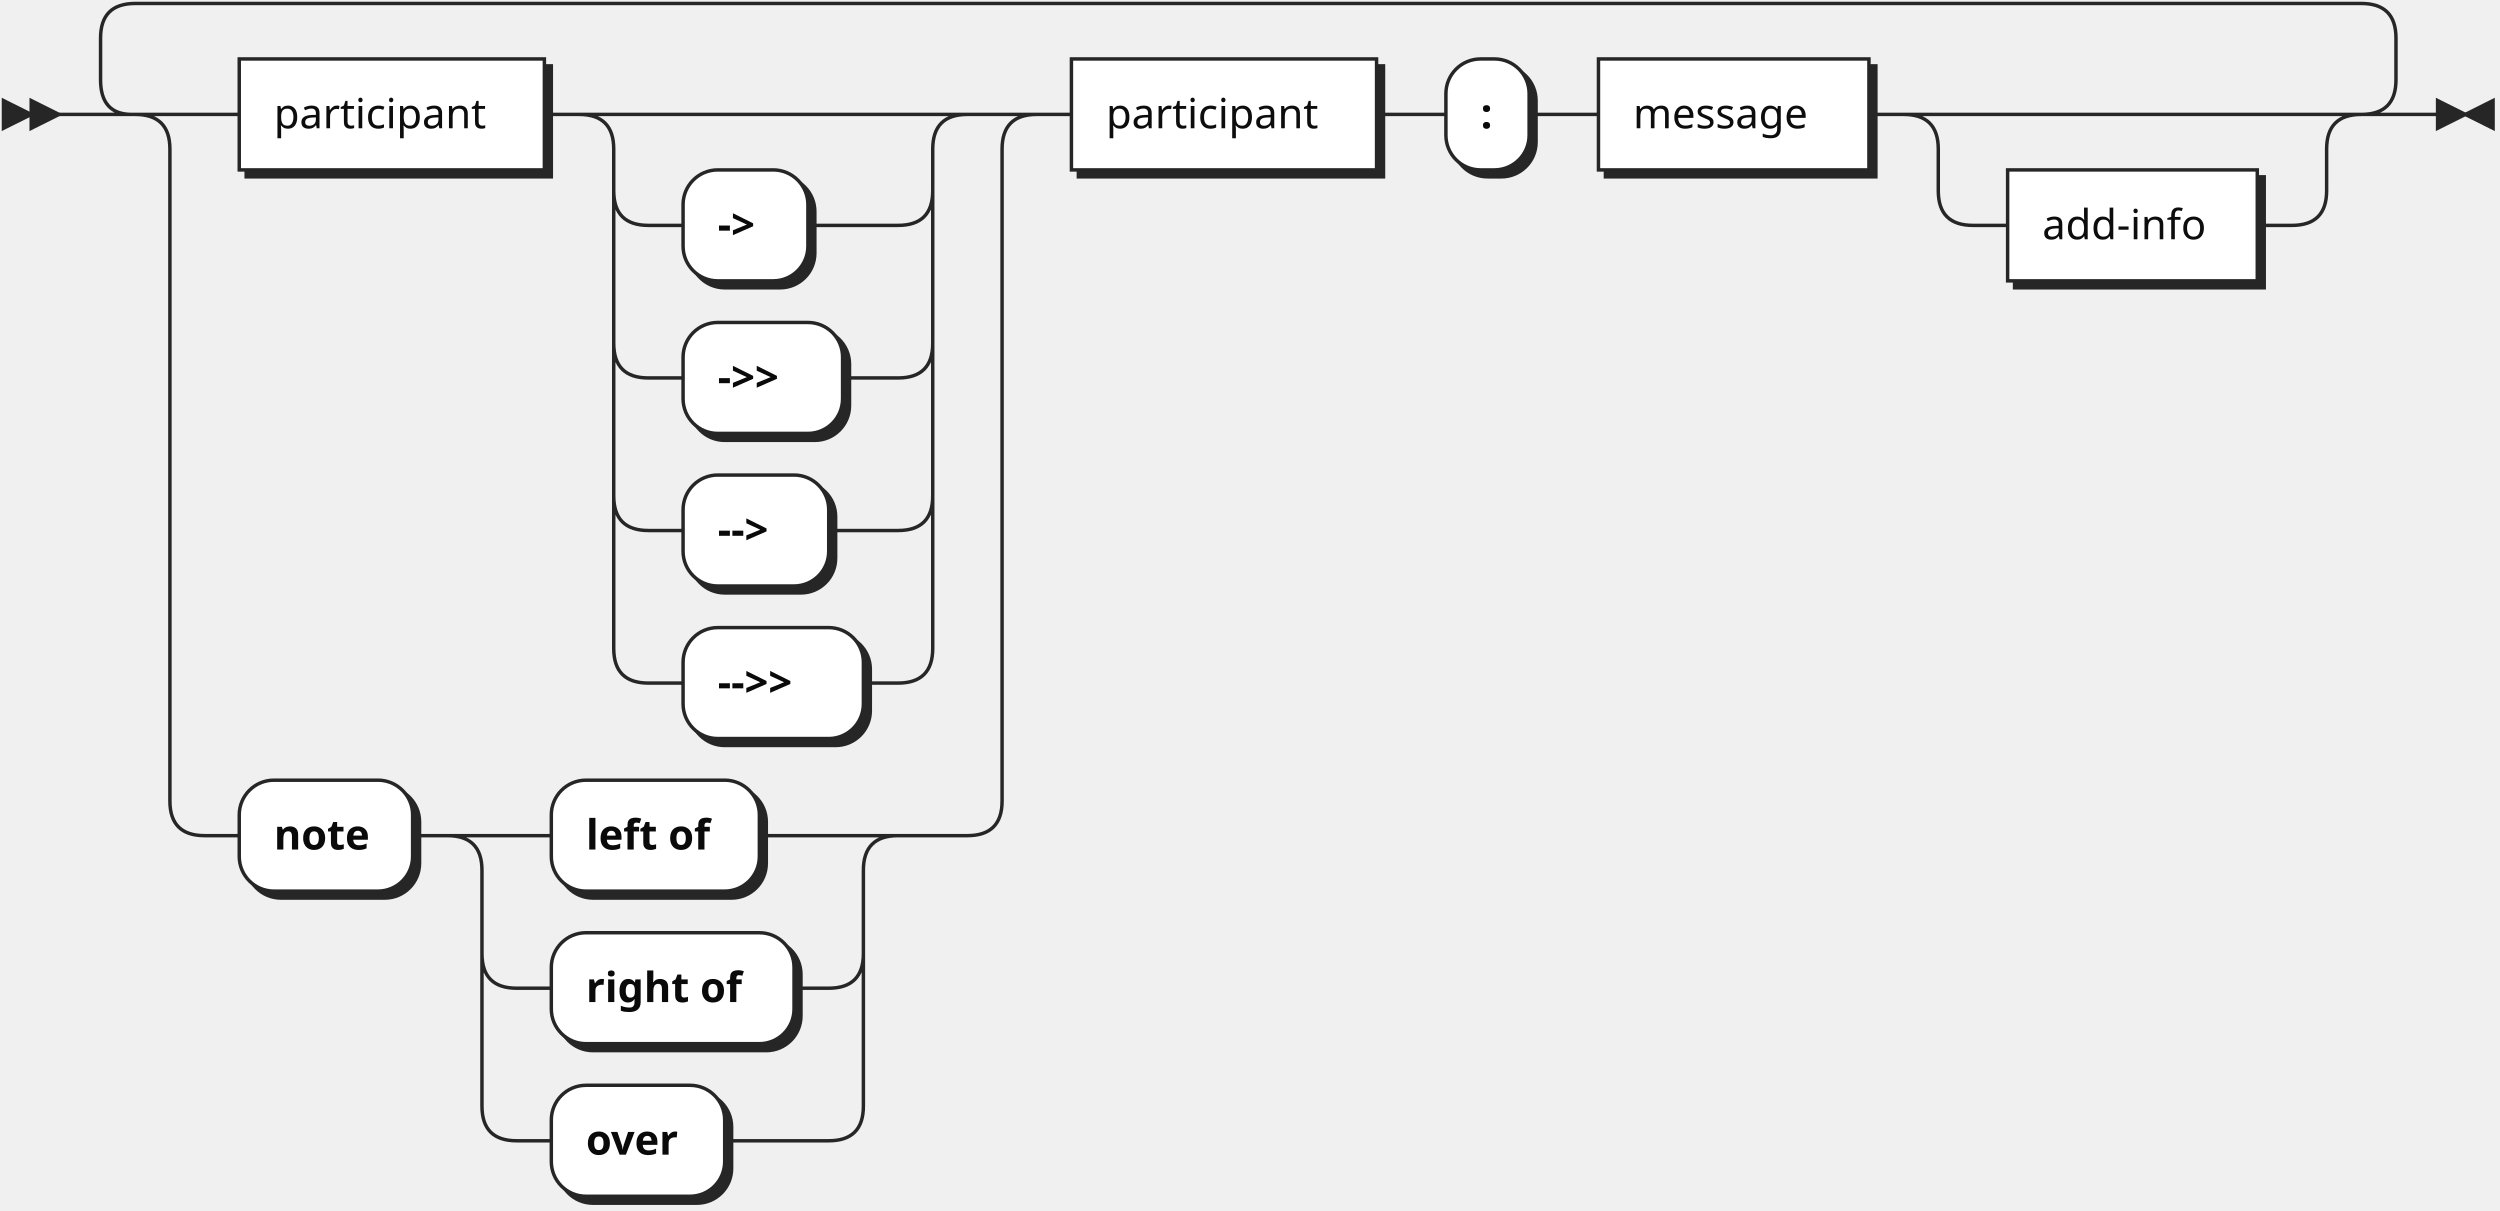
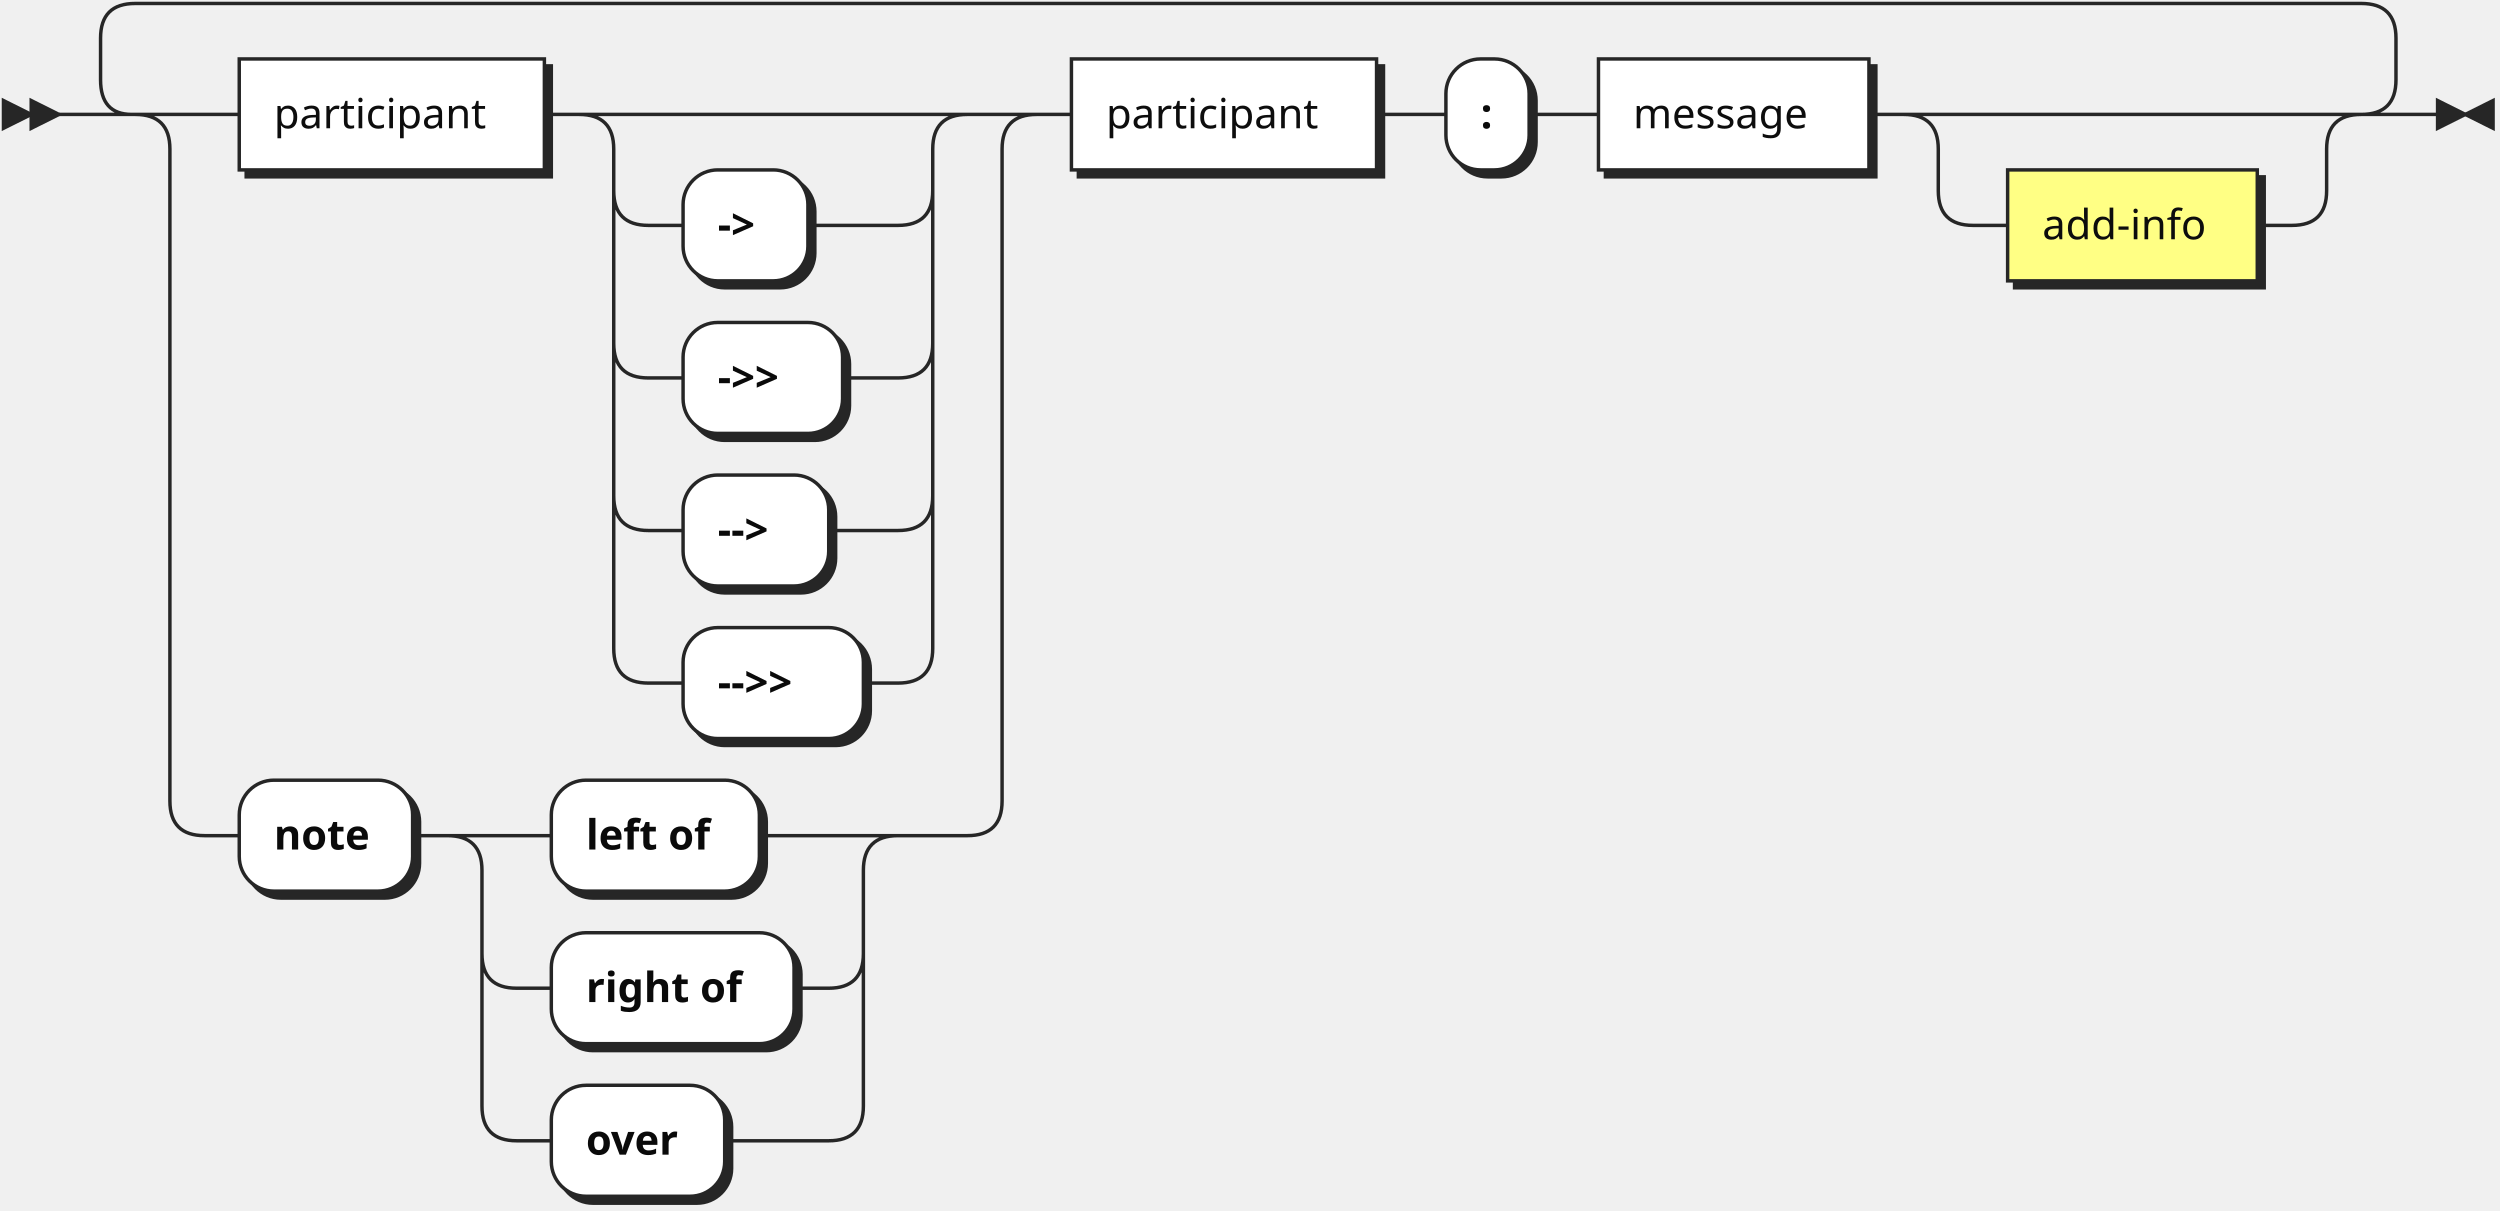
<svg xmlns="http://www.w3.org/2000/svg" xmlns:xlink="http://www.w3.org/1999/xlink" width="721" height="349">
  <defs>
    <style type="text/css">
    @namespace "http://www.w3.org/2000/svg";
    .line                 {fill: none; stroke: #262626; stroke-width: 1;}
    .bold-line            {stroke: #0A0A0A; shape-rendering: crispEdges; stroke-width: 2;}
    .thin-line            {stroke: #0F0F0F; shape-rendering: crispEdges}
    .filled               {fill: #262626; stroke: none;}
    text.terminal         {font-family: Verdana, Sans-serif;
                            font-size: 12px;
                            fill: #0A0A0A;
                            font-weight: bold;
                          }
    text.nonterminal      {font-family: Verdana, Sans-serif;
                            font-size: 12px;
                            fill: #0D0D0D;
                            font-weight: normal;
                          }
    text.regexp           {font-family: Verdana, Sans-serif;
                            font-size: 12px;
                            fill: #0F0F0F;
                            font-weight: normal;
                          }
    rect, circle, polygon {fill: #262626; stroke: #262626;}
    rect.terminal         {fill: #FFFFFF; stroke: #262626; stroke-width: 1;}
    rect.nonterminal      {fill: #FFFFFF; stroke: #262626; stroke-width: 1;}
+     rect.compound         {fill: rgb(255, 255, 132);
    rect.text             {fill: none; stroke: none;}
    polygon.regexp        {fill: #FFFFFF; stroke: #262626; stroke-width: 1;}
  </style>
  </defs>
  <polygon points="9 33 1 29 1 37" />
  <polygon points="17 33 9 29 9 37" />
  <a xlink:href="#participant" xlink:title="participant">
    <rect x="71" y="19" width="88" height="32" />
    <rect x="69" y="17" width="88" height="32" class="nonterminal" />
    <text class="nonterminal" x="79" y="37">participant</text>
  </a>
  <rect x="199" y="51" width="36" height="32" rx="10" />
  <rect x="197" y="49" width="36" height="32" class="terminal" rx="10" />
  <text class="terminal" x="207" y="69">-&gt;</text>
  <rect x="199" y="95" width="46" height="32" rx="10" />
  <rect x="197" y="93" width="46" height="32" class="terminal" rx="10" />
  <text class="terminal" x="207" y="113">-&gt;&gt;</text>
  <rect x="199" y="139" width="42" height="32" rx="10" />
  <rect x="197" y="137" width="42" height="32" class="terminal" rx="10" />
  <text class="terminal" x="207" y="157">--&gt;</text>
  <rect x="199" y="183" width="52" height="32" rx="10" />
  <rect x="197" y="181" width="52" height="32" class="terminal" rx="10" />
  <text class="terminal" x="207" y="201">--&gt;&gt;</text>
  <rect x="71" y="227" width="50" height="32" rx="10" />
  <rect x="69" y="225" width="50" height="32" class="terminal" rx="10" />
  <text class="terminal" x="79" y="245">note</text>
  <rect x="161" y="227" width="60" height="32" rx="10" />
  <rect x="159" y="225" width="60" height="32" class="terminal" rx="10" />
  <text class="terminal" x="169" y="245">left of</text>
  <rect x="161" y="271" width="70" height="32" rx="10" />
  <rect x="159" y="269" width="70" height="32" class="terminal" rx="10" />
  <text class="terminal" x="169" y="289">right of</text>
  <rect x="161" y="315" width="50" height="32" rx="10" />
  <rect x="159" y="313" width="50" height="32" class="terminal" rx="10" />
  <text class="terminal" x="169" y="333">over</text>
  <a xlink:href="#participant" xlink:title="participant">
    <rect x="311" y="19" width="88" height="32" />
    <rect x="309" y="17" width="88" height="32" class="nonterminal" />
    <text class="nonterminal" x="319" y="37">participant</text>
  </a>
  <rect x="419" y="19" width="24" height="32" rx="10" />
  <rect x="417" y="17" width="24" height="32" class="terminal" rx="10" />
  <text class="terminal" x="427" y="37">:</text>
  <a xlink:href="#message" xlink:title="message">
    <rect x="463" y="19" width="78" height="32" />
    <rect x="461" y="17" width="78" height="32" class="nonterminal" />
    <text class="nonterminal" x="471" y="37">message</text>
  </a>
  <a xlink:href="#add-info" xlink:title="add-info">
    <rect x="581" y="51" width="72" height="32" />
-     <rect x="579" y="49" width="72" height="32" class="nonterminal" />
+     <rect x="579" y="49" width="72" height="32" class="nonterminal compound" />
    <text class="nonterminal" x="589" y="69">add-info</text>
  </a>
  <path class="line" d="m17 33 h2 m40 0 h10 m88 0 h10 m20 0 h10 m0 0 h62 m-92 0 h20 m72 0 h20 m-112 0 q10 0 10 10 m92 0 q0 -10 10 -10 m-102 10 v12 m92 0 v-12 m-92 12 q0 10 10 10 m72 0 q10 0 10 -10 m-82 10 h10 m36 0 h10 m0 0 h16 m-82 -10 v20 m92 0 v-20 m-92 20 v24 m92 0 v-24 m-92 24 q0 10 10 10 m72 0 q10 0 10 -10 m-82 10 h10 m46 0 h10 m0 0 h6 m-82 -10 v20 m92 0 v-20 m-92 20 v24 m92 0 v-24 m-92 24 q0 10 10 10 m72 0 q10 0 10 -10 m-82 10 h10 m42 0 h10 m0 0 h10 m-82 -10 v20 m92 0 v-20 m-92 20 v24 m92 0 v-24 m-92 24 q0 10 10 10 m72 0 q10 0 10 -10 m-82 10 h10 m52 0 h10 m-220 -164 h20 m220 0 h20 m-260 0 q10 0 10 10 m240 0 q0 -10 10 -10 m-250 10 v188 m240 0 v-188 m-240 188 q0 10 10 10 m220 0 q10 0 10 -10 m-230 10 h10 m50 0 h10 m20 0 h10 m60 0 h10 m0 0 h10 m-110 0 h20 m90 0 h20 m-130 0 q10 0 10 10 m110 0 q0 -10 10 -10 m-120 10 v24 m110 0 v-24 m-110 24 q0 10 10 10 m90 0 q10 0 10 -10 m-100 10 h10 m70 0 h10 m-100 -10 v20 m110 0 v-20 m-110 20 v24 m110 0 v-24 m-110 24 q0 10 10 10 m90 0 q10 0 10 -10 m-100 10 h10 m50 0 h10 m0 0 h20 m20 -88 h20 m20 -208 h10 m88 0 h10 m0 0 h10 m24 0 h10 m0 0 h10 m78 0 h10 m20 0 h10 m0 0 h82 m-112 0 h20 m92 0 h20 m-132 0 q10 0 10 10 m112 0 q0 -10 10 -10 m-122 10 v12 m112 0 v-12 m-112 12 q0 10 10 10 m92 0 q10 0 10 -10 m-102 10 h10 m72 0 h10 m-642 -32 l20 0 m-1 0 q-9 0 -9 -10 l0 -12 q0 -10 10 -10 m642 32 l20 0 m-20 0 q10 0 10 -10 l0 -12 q0 -10 -10 -10 m-642 0 h10 m0 0 h632 m23 32 h-3" />
  <polygon points="711 33 719 29 719 37" />
  <polygon points="711 33 703 29 703 37" />
</svg>
